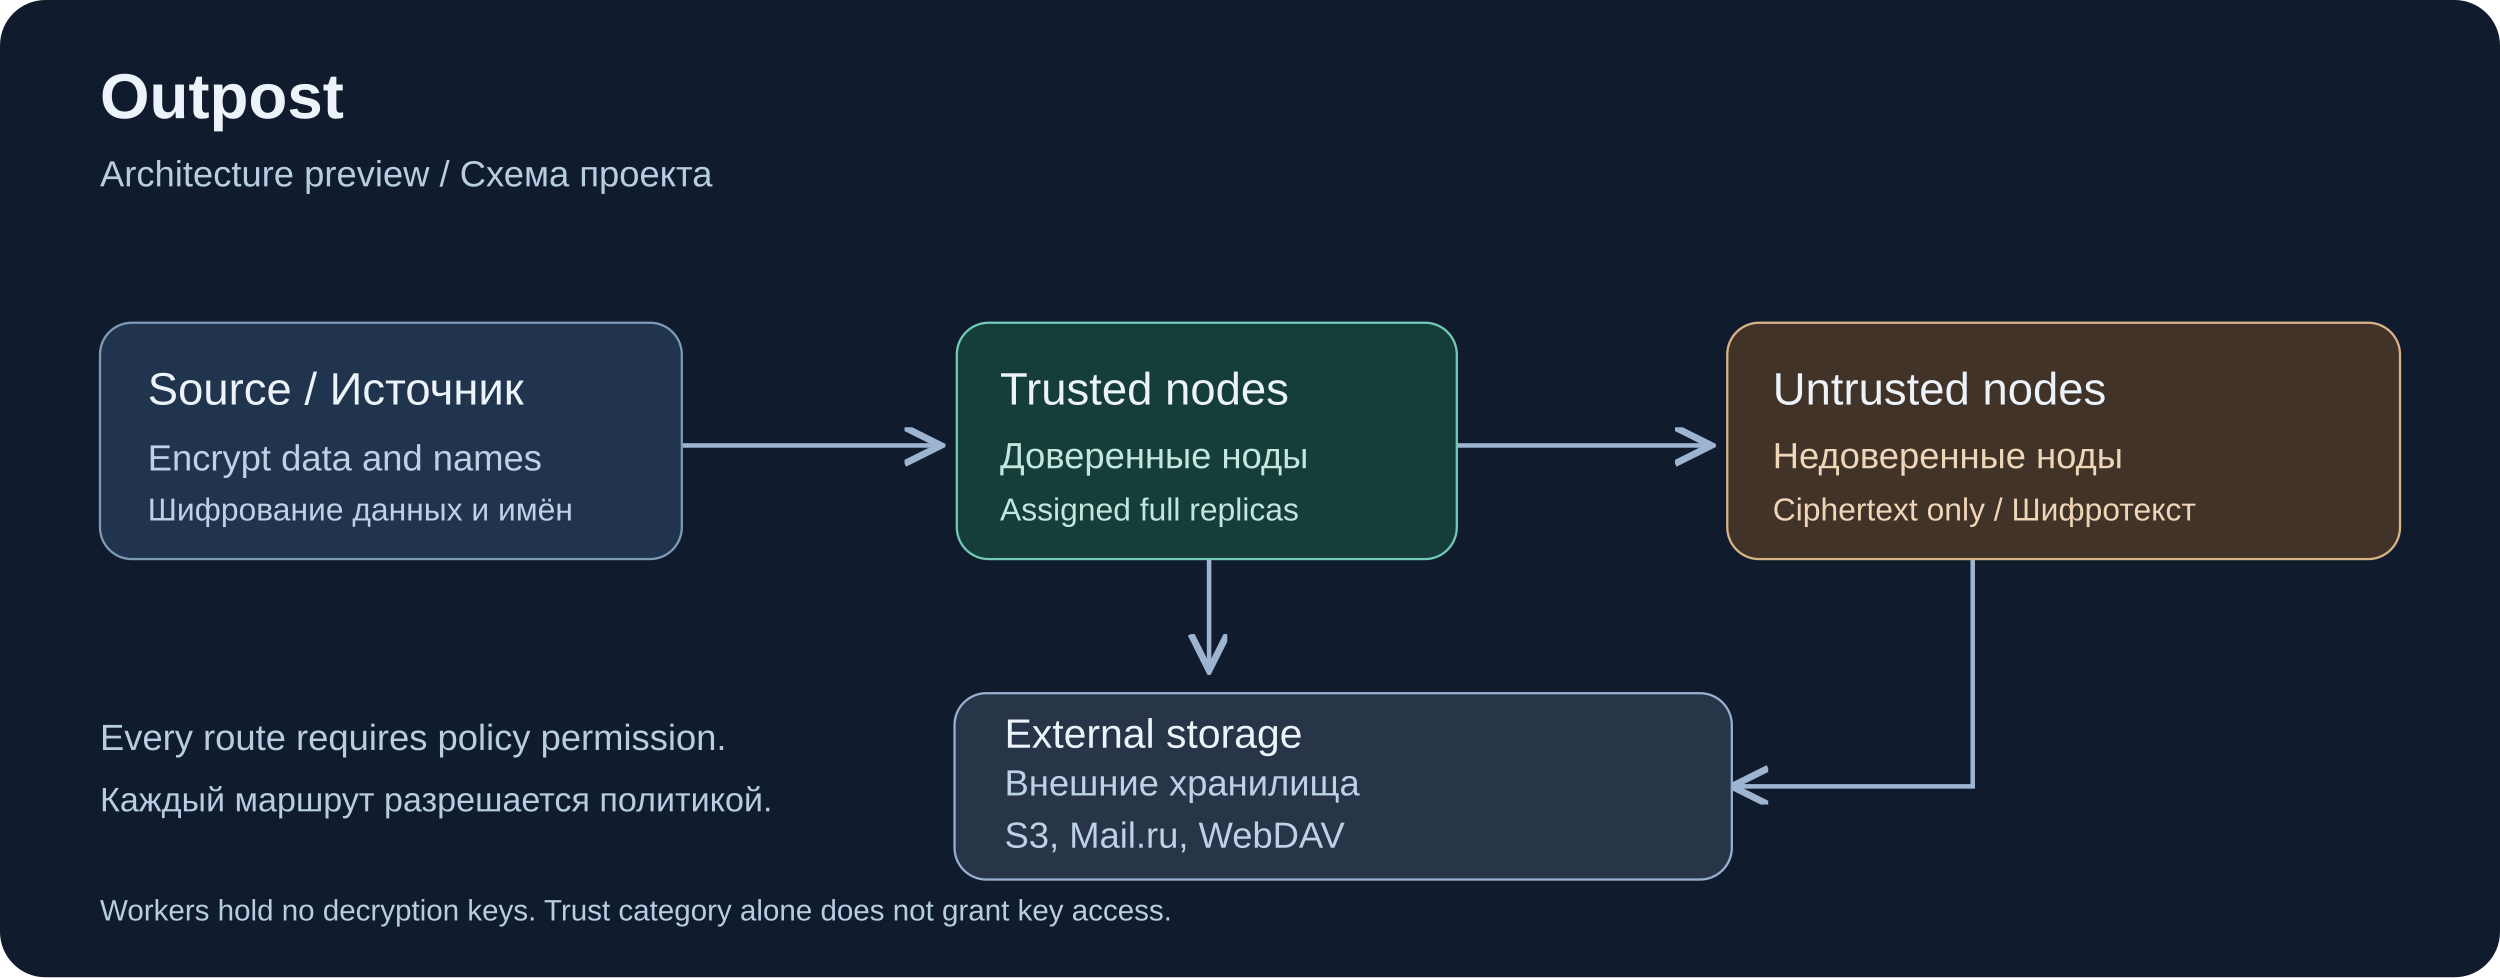
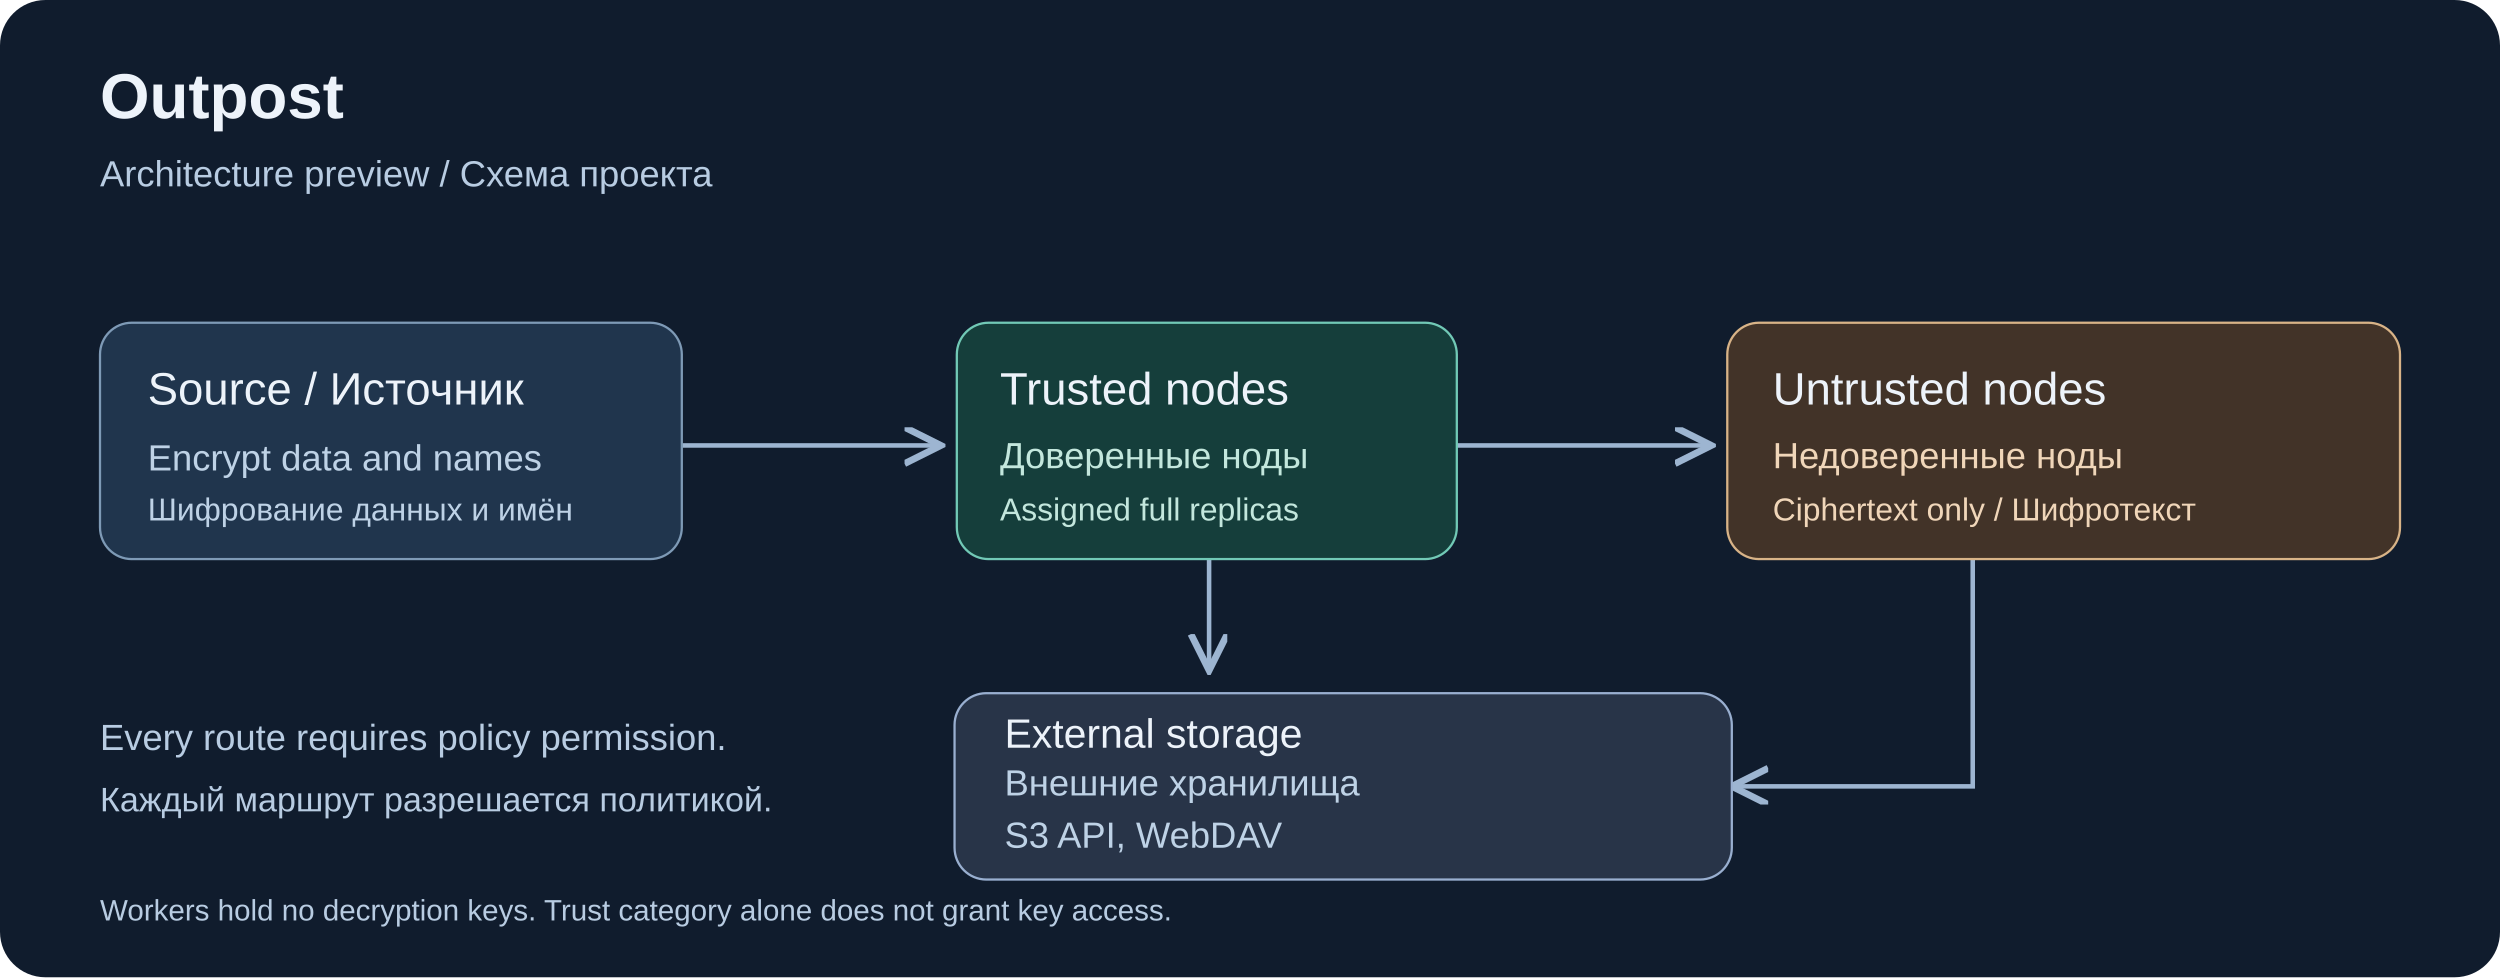
<svg xmlns="http://www.w3.org/2000/svg" width="1100" height="430" viewBox="0 0 1100 430" role="img" aria-labelledby="title desc">
  <defs>
    <marker id="arrow" markerWidth="9" markerHeight="9" refX="8" refY="4" orient="auto-start-reverse">
      <path d="M0 0L8 4L0 8" fill="none" stroke="#9db5d1" stroke-width="1.5" />
    </marker>
  </defs>
  <rect width="1100" height="430" rx="20" fill="#101c2d" />
  <g font-family="Arial, sans-serif" fill="#edf3fa">
    <text x="44" y="52" font-size="28" font-weight="700">Outpost</text>
    <text x="44" y="82" font-size="16" fill="#b8cce2">Architecture preview / Схема проекта</text>
    <g stroke="#9db5d1" stroke-width="2" fill="none" marker-end="url(#arrow)">
      <path d="M300 196H414" />
      <path d="M640 196H753" />
      <path d="M532 238V295" />
      <path d="M868 246V346H762" />
    </g>
    <rect x="44" y="142" width="256" height="104" rx="14" fill="#20354d" stroke="#7e9ab6" />
    <text x="65" y="178" font-size="20">Source / Источник</text>
    <text x="65" y="207" font-size="16" fill="#bed2e6">Encrypt data and names</text>
    <text x="65" y="229" font-size="14" fill="#bed2e6">Шифрование данных и имён</text>
    <rect x="421" y="142" width="220" height="104" rx="14" fill="#153e3b" stroke="#71c9b6" />
    <text x="440" y="178" font-size="20">Trusted nodes</text>
    <text x="440" y="206" font-size="16" fill="#c3e7dd">Доверенные ноды</text>
    <text x="440" y="229" font-size="14" fill="#c3e7dd">Assigned full replicas</text>
    <rect x="760" y="142" width="296" height="104" rx="14" fill="#423328" stroke="#d8b387" />
    <text x="780" y="178" font-size="20">Untrusted nodes</text>
    <text x="780" y="206" font-size="16" fill="#f0d6b9">Недоверенные ноды</text>
    <text x="780" y="229" font-size="14" fill="#f0d6b9">Ciphertext only / Шифротекст</text>
    <rect x="420" y="305" width="342" height="82" rx="14" fill="#283448" stroke="#99afd0" />
    <text x="442" y="329" font-size="18">External storage</text>
    <text x="442" y="350" font-size="16" fill="#bed2e6">Внешние хранилища</text>
-     <text x="442" y="373" font-size="16" fill="#bed2e6">S3, Mail.ru, WebDAV</text>
+     <text x="442" y="373" font-size="16" fill="#bed2e6">S3 API, WebDAV</text>
    <text x="44" y="330" font-size="16" fill="#b8cce2">Every route requires policy permission.</text>
    <text x="44" y="357" font-size="15" fill="#b8cce2">Каждый маршрут разрешается политикой.</text>
    <text x="44" y="405" font-size="13" fill="#b8cce2">Workers hold no decryption keys. Trust category alone does not grant key access.</text>
  </g>
</svg>
